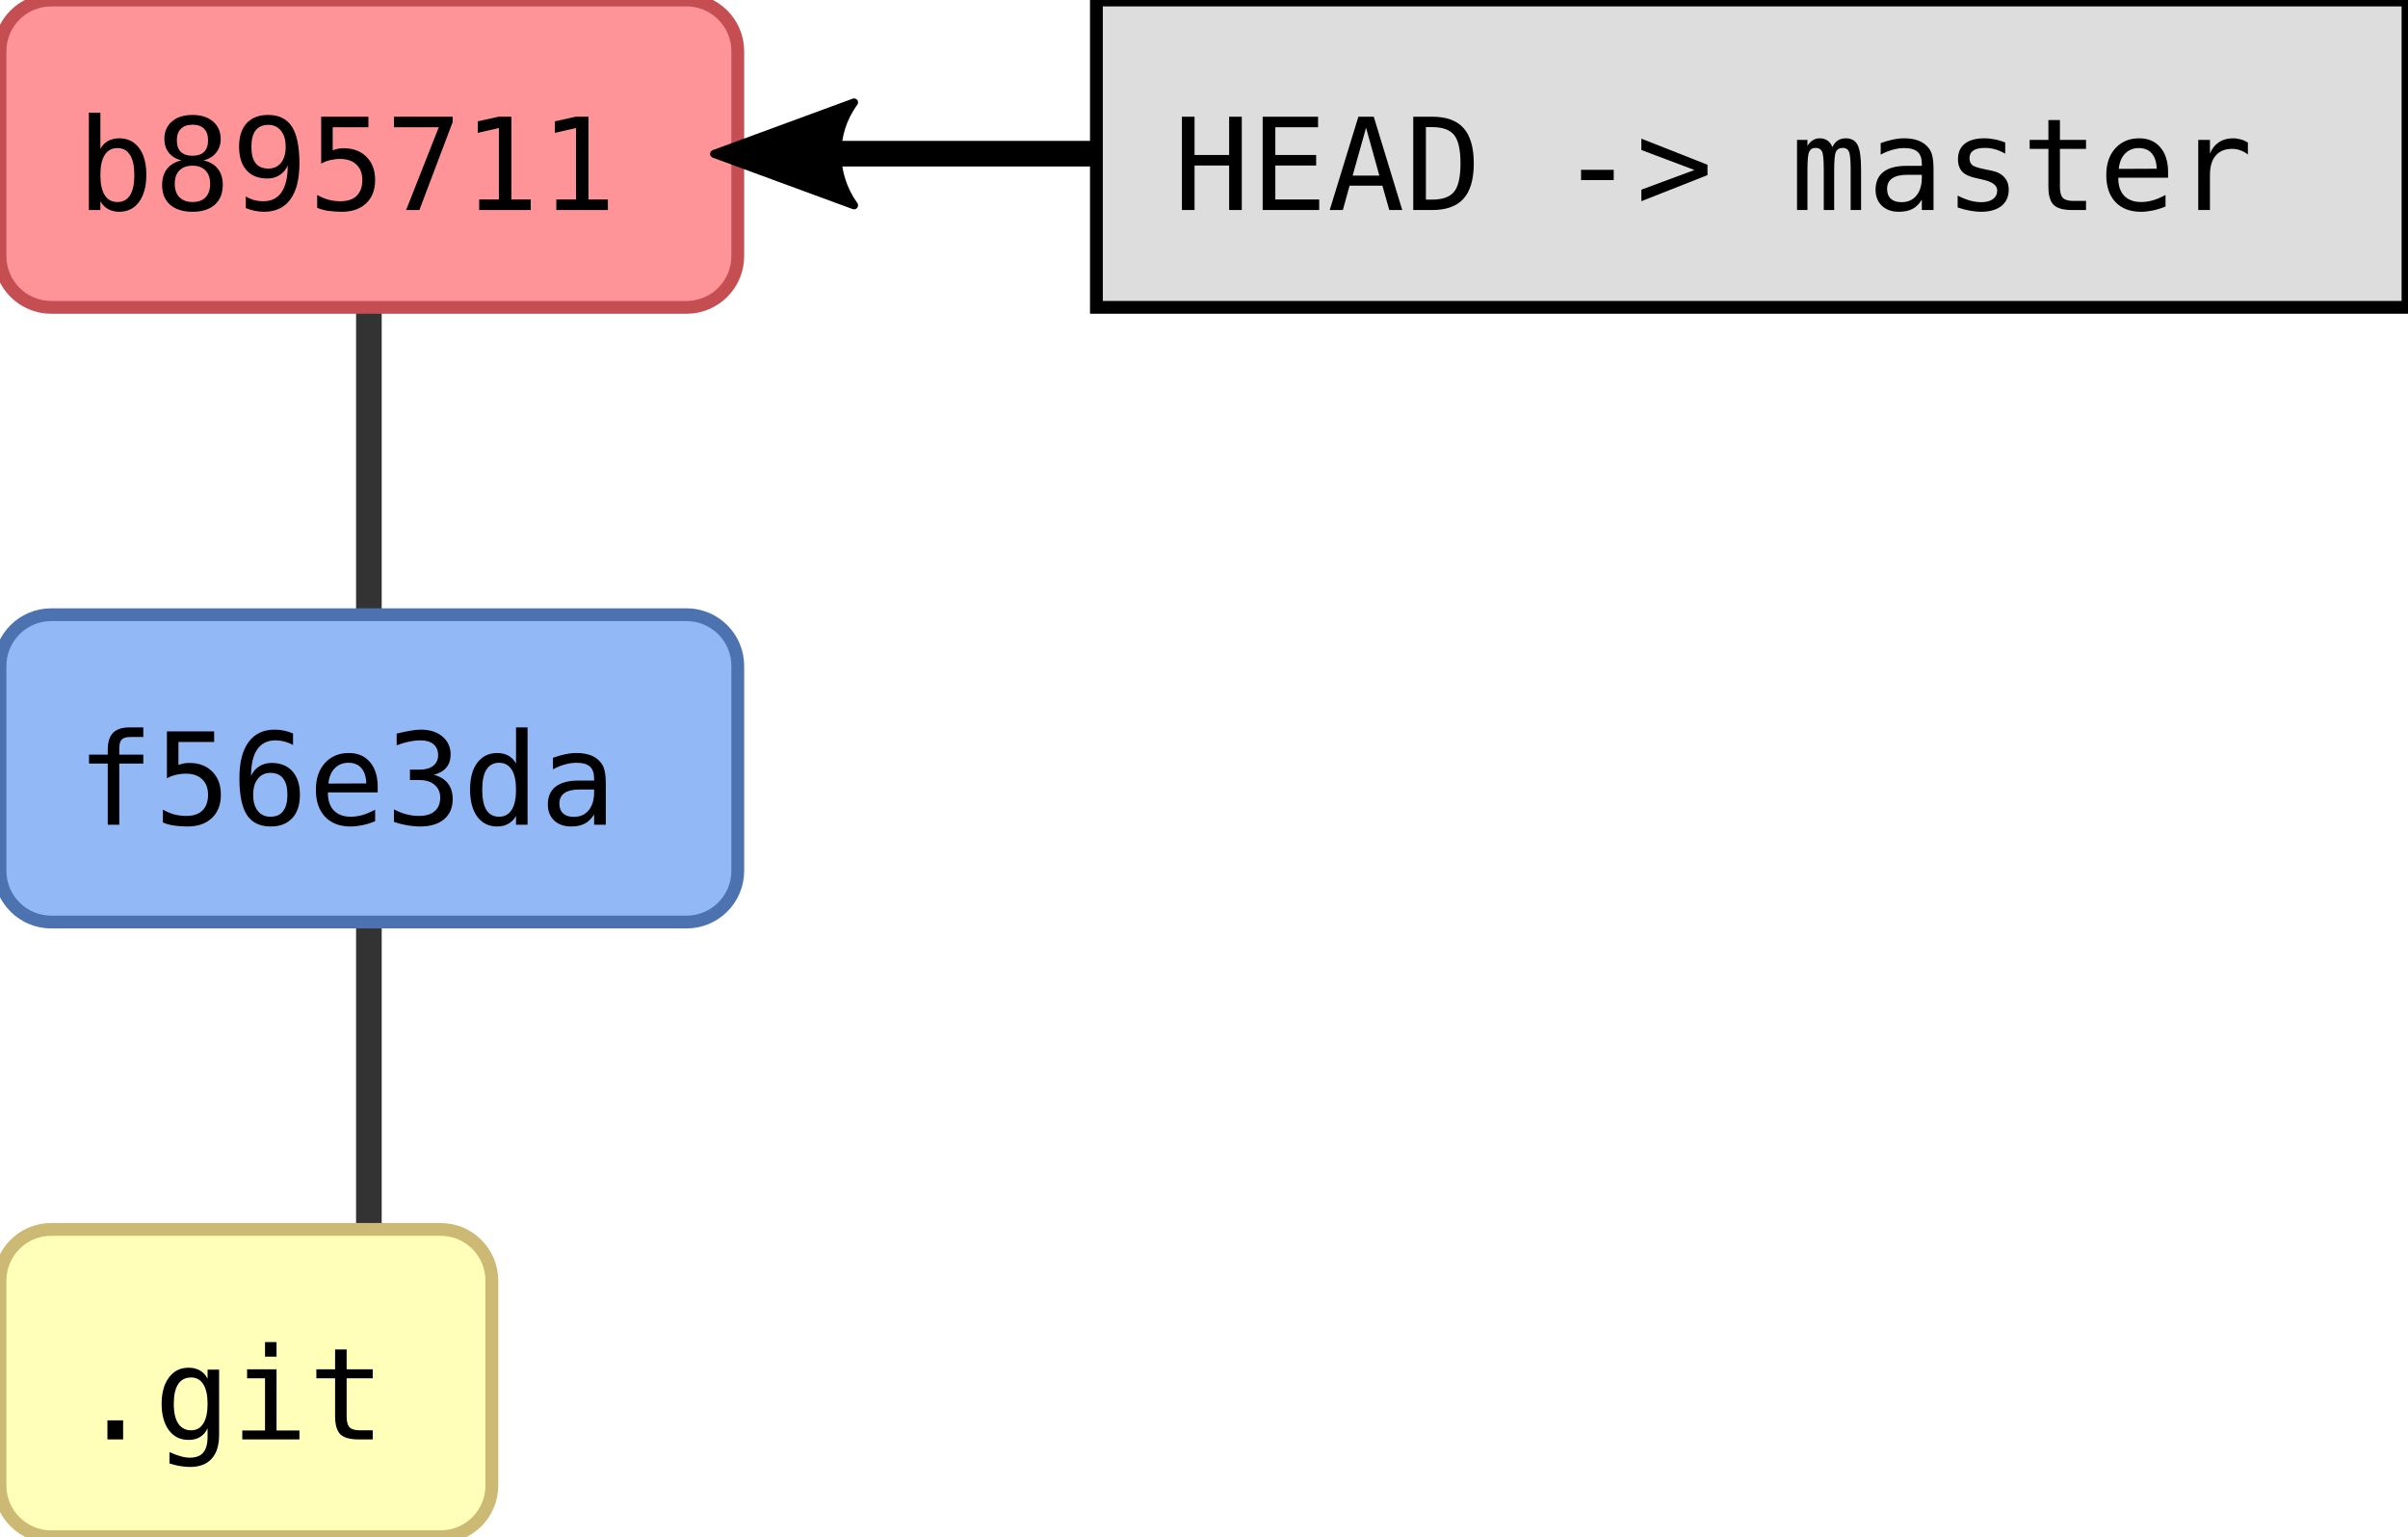
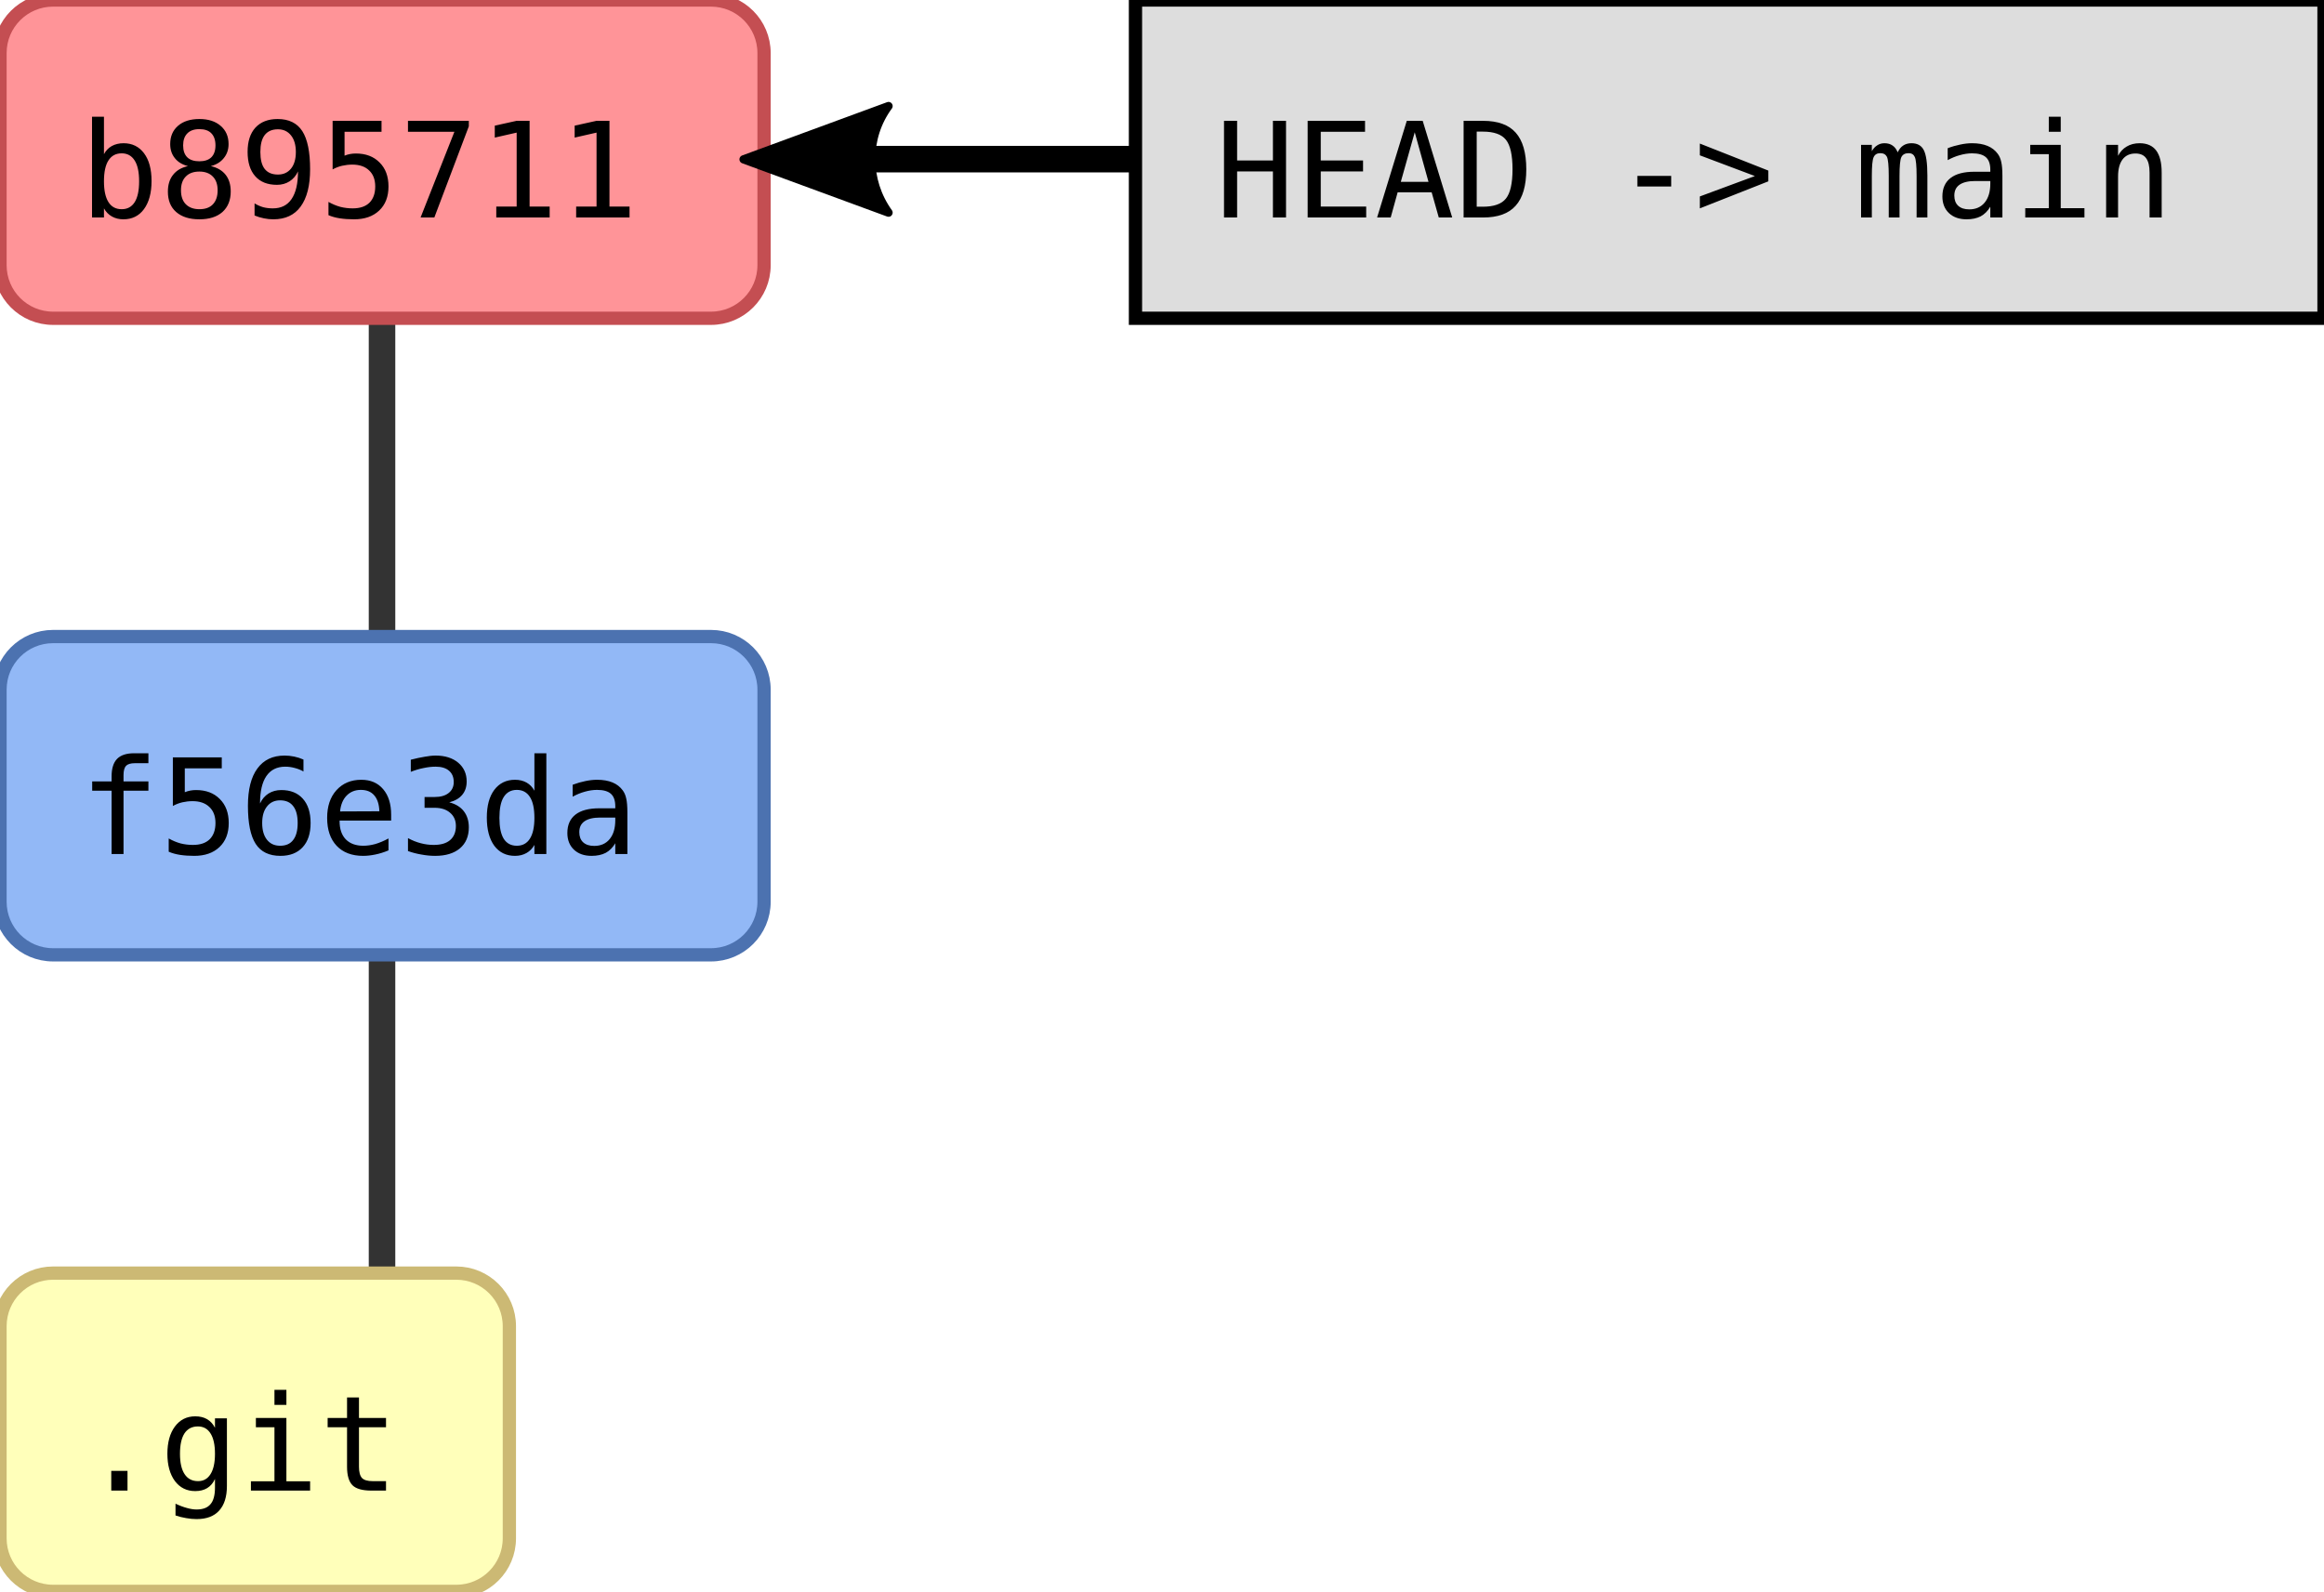
- <svg xmlns="http://www.w3.org/2000/svg" width="235.0" height="150.0" id="svg2" version="1.1">
+ <svg xmlns="http://www.w3.org/2000/svg" width="219.0" height="150.0" id="svg2" version="1.1">
  <defs id="defs4">
    <marker orient="auto" refY="0.0" refX="0.0" id="fullmarker" style="overflow:visible;">
      <path style="opacity:1.0;fill:#000000;stroke:#000000;fill-rule:evenodd;stroke-width:0.625;stroke-linejoin:round;" d="M 8.719,4.034 L -2.207,0.016 L 8.719,-4.002 C 6.973,-1.63 6.983,1.616 8.719,4.034 z " transform="scale(0.5) rotate(180) translate(0,0)" />
    </marker>
    <marker orient="auto" refY="0.0" refX="0.0" id="ghostmarker" style="overflow:visible;">
      <path style="opacity:0.2;fill:#000000;stroke:#000000;fill-rule:evenodd;stroke-width:0.625;stroke-linejoin:round;" d="M 8.719,4.034 L -2.207,0.016 L 8.719,-4.002 C 6.973,-1.63 6.983,1.616 8.719,4.034 z " transform="scale(0.5) rotate(180) translate(0,0)" />
    </marker>
  </defs>
  <g transform="translate(-0.0,120.0) rotate(0)" id="layer1">
    <line x1="36.0" y1="-45.0" x2="36.0" y2="-105.0" style="stroke:#000000;                         stroke-width:2.5;                         stroke-opacity:0.8" />
    <line x1="36.0" y1="15.0" x2="36.0" y2="-45.0" style="stroke:#000000;                         stroke-width:2.5;                         stroke-opacity:0.8" />
    <rect style="fill:#92b8f6;                         stroke:#4C72B0;                         stroke-width:1.25;                         stroke-miterlimit:4;                         stroke-opacity:1.0;                         stroke-dasharray:none" width="72.0" height="30.0" x="0.0" y="-60.0" ry="5.0" />
    <text style="font-size:12.5px;                         font-style:normal;                         font-weight:normal;                         line-height:125%%;                         letter-spacing:0px;                         word-spacing:0px;                         fill:#000000;                         fill-opacity:1.0;                         stroke:none;                         font-family:DejaVu Sans Mono" x="7.5" y="-39.5">f56e3da</text>
    <rect style="fill:#ffffba;                         stroke:#CCB974;                         stroke-width:1.25;                         stroke-miterlimit:4;                         stroke-opacity:1.0;                         stroke-dasharray:none" width="48.0" height="30.0" x="0.0" y="0.0" ry="5.0" />
    <text style="font-size:12.5px;                         font-style:normal;                         font-weight:normal;                         line-height:125%%;                         letter-spacing:0px;                         word-spacing:0px;                         fill:#000000;                         fill-opacity:1.0;                         stroke:none;                         font-family:DejaVu Sans Mono" x="7.5" y="20.5">.git</text>
    <rect style="fill:#ff9498;                         stroke:#C44E52;                         stroke-width:1.25;                         stroke-miterlimit:4;                         stroke-opacity:1.0;                         stroke-dasharray:none" width="72.0" height="30.0" x="0.0" y="-120.0" ry="5.0" />
    <text style="font-size:12.5px;                         font-style:normal;                         font-weight:normal;                         line-height:125%%;                         letter-spacing:0px;                         word-spacing:0px;                         fill:#000000;                         fill-opacity:1.0;                         stroke:none;                         font-family:DejaVu Sans Mono" x="7.5" y="-99.5">b895711</text>
-     <path style="fill:none;                  stroke:#000000;                  stroke-width:2.5;                  stroke-linecap:butt;                  stroke-linejoin:miter;                  stroke-opacity:1.0;                  marker-end:url(#fullmarker);                  stroke-miterlimit:4;                  stroke-dasharray:none" d="M 171.0,-105.0 72.45,-105.0" />
-     <rect style="fill:#dddddd;                         stroke:#000000;                         stroke-width:1.25;                         stroke-miterlimit:4;                         stroke-opacity:1.0;                         stroke-dasharray:none" width="128.0" height="30.0" x="107.0" y="-120.0" ry="0.0" />
-     <text style="font-size:12.5px;                         font-style:normal;                         font-weight:normal;                         line-height:125%%;                         letter-spacing:0px;                         word-spacing:0px;                         fill:#000000;                         fill-opacity:1.0;                         stroke:none;                         font-family:DejaVu Sans Mono" x="114.5" y="-99.5">HEAD -&gt; master</text>
+     <path style="fill:none;                  stroke:#000000;                  stroke-width:2.5;                  stroke-linecap:butt;                  stroke-linejoin:miter;                  stroke-opacity:1.0;                  marker-end:url(#fullmarker);                  stroke-miterlimit:4;                  stroke-dasharray:none" d="M 163.0,-105.0 72.83,-105.0" />
+     <rect style="fill:#dddddd;                         stroke:#000000;                         stroke-width:1.25;                         stroke-miterlimit:4;                         stroke-opacity:1.0;                         stroke-dasharray:none" width="112.0" height="30.0" x="107.0" y="-120.0" ry="0.0" />
+     <text style="font-size:12.5px;                         font-style:normal;                         font-weight:normal;                         line-height:125%%;                         letter-spacing:0px;                         word-spacing:0px;                         fill:#000000;                         fill-opacity:1.0;                         stroke:none;                         font-family:DejaVu Sans Mono" x="114.5" y="-99.5">HEAD -&gt; main</text>
  </g>
</svg>
